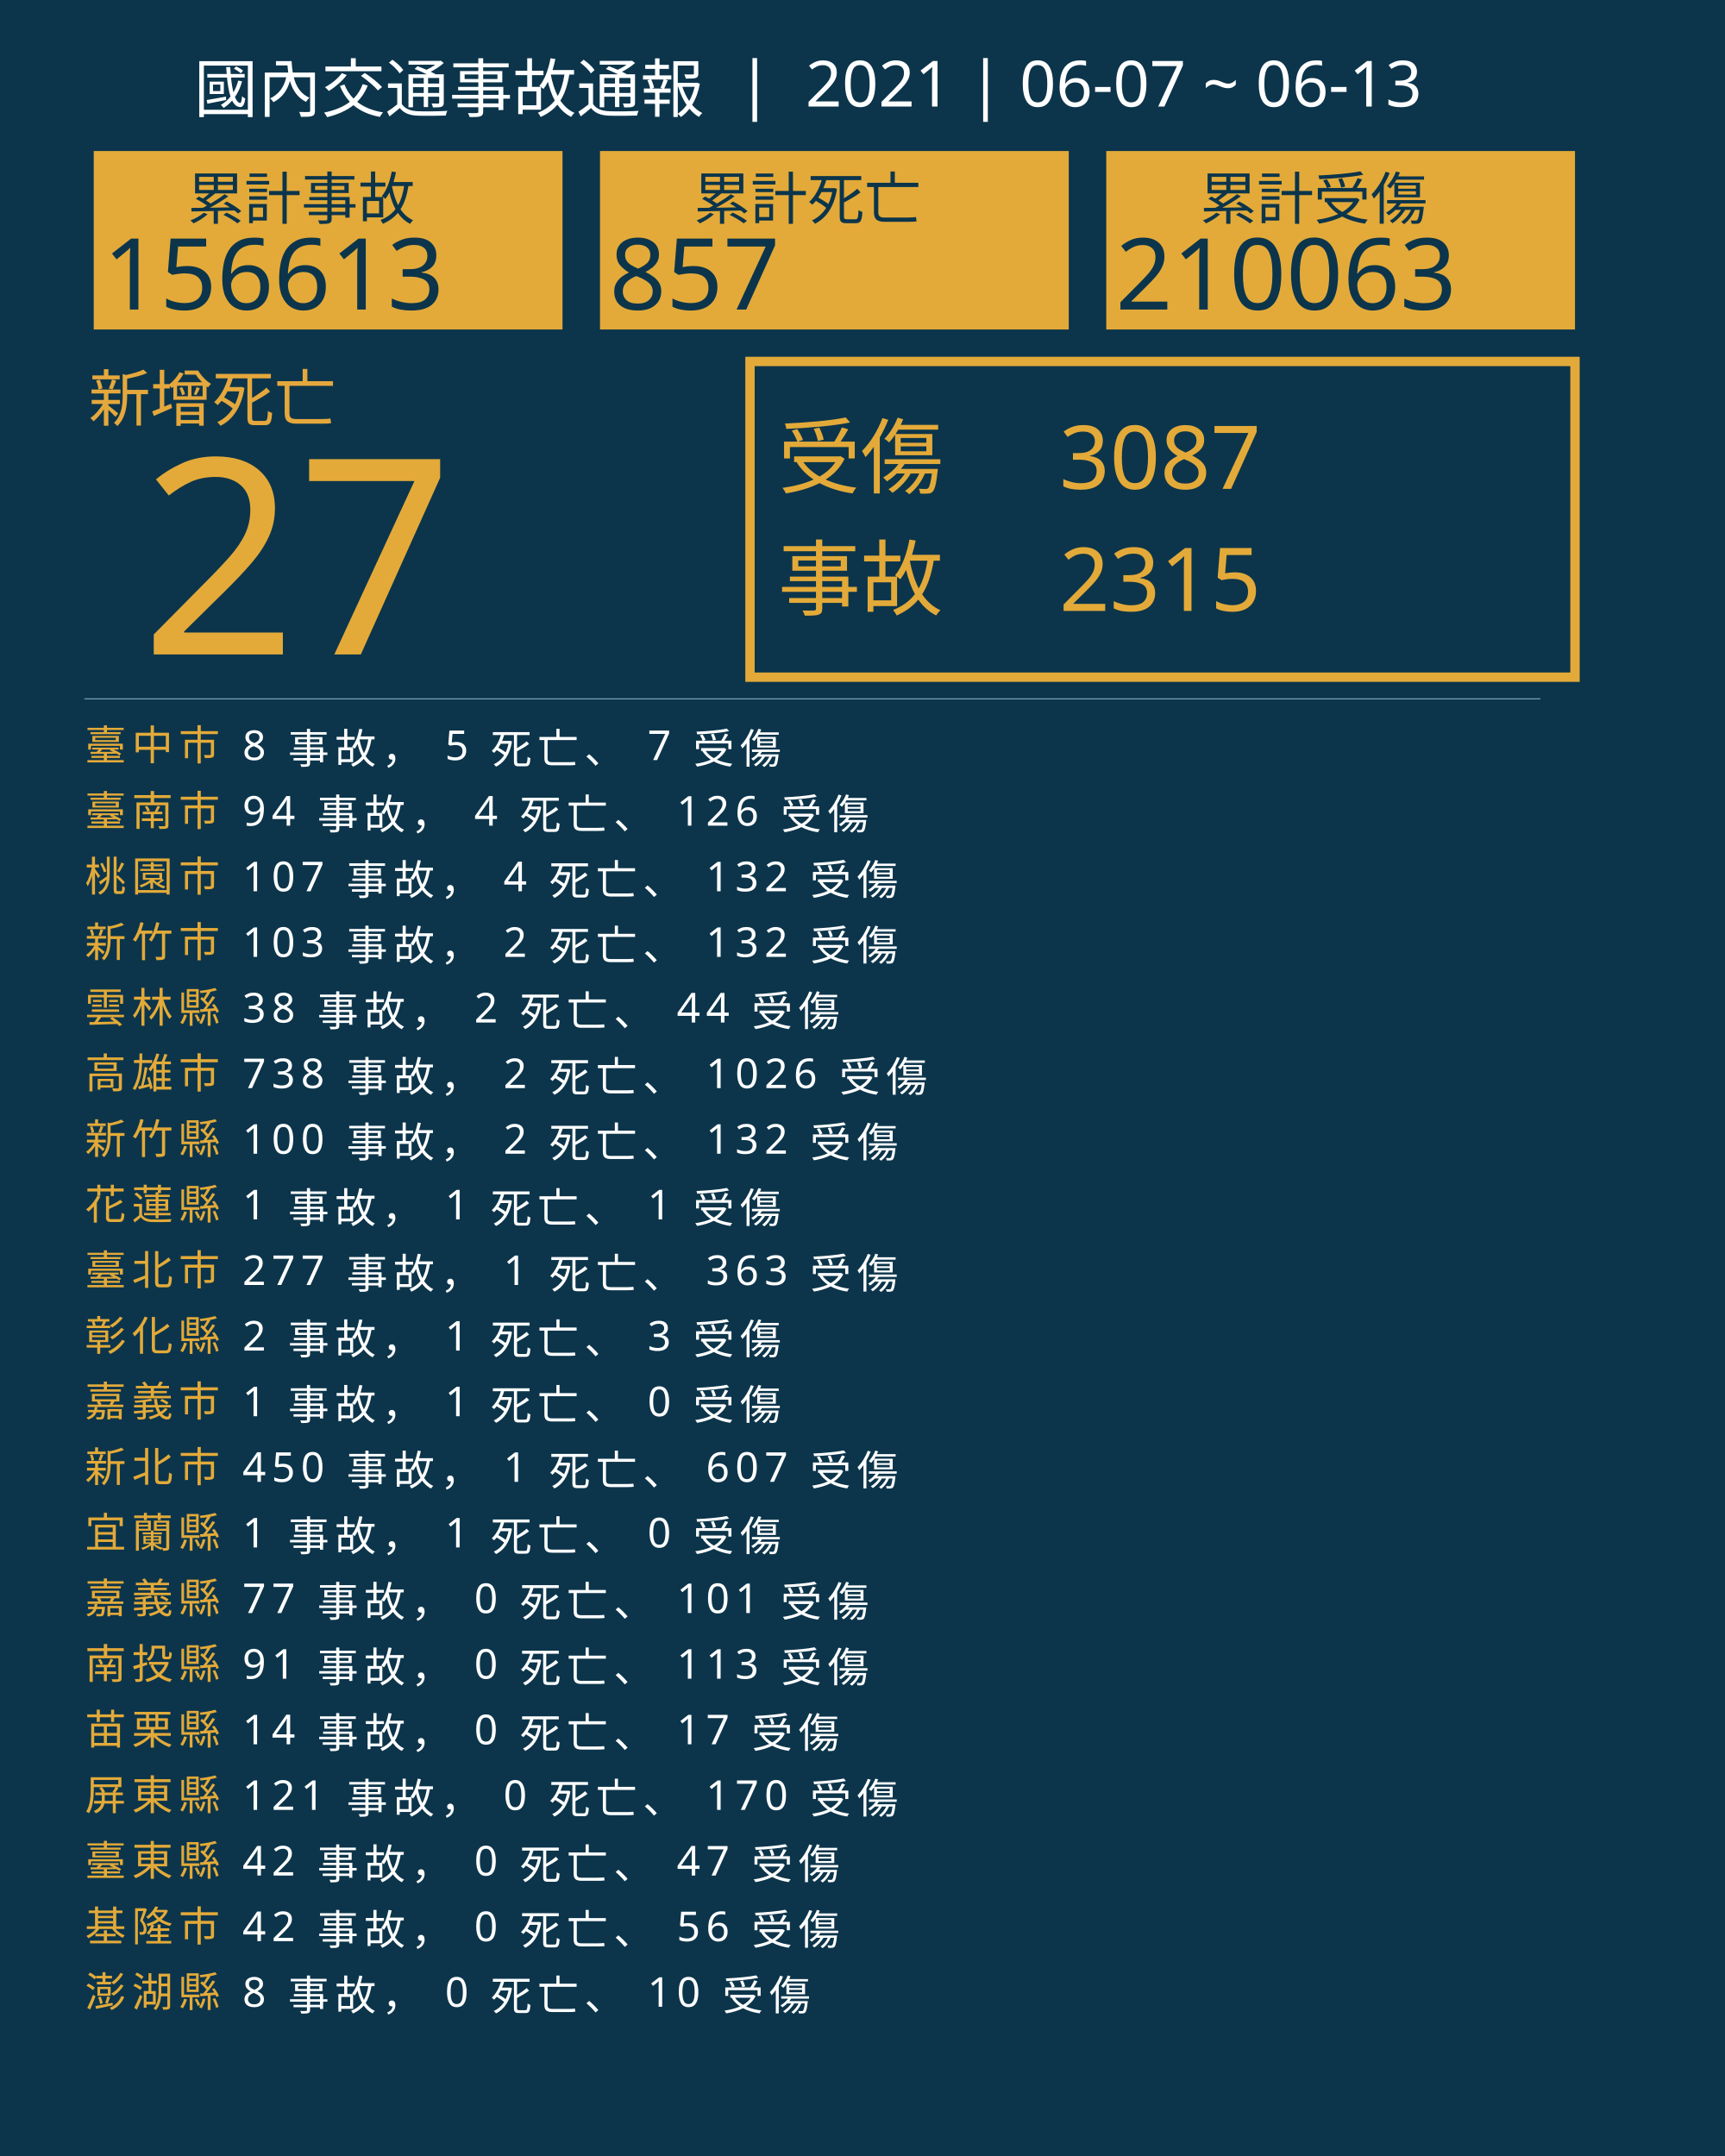
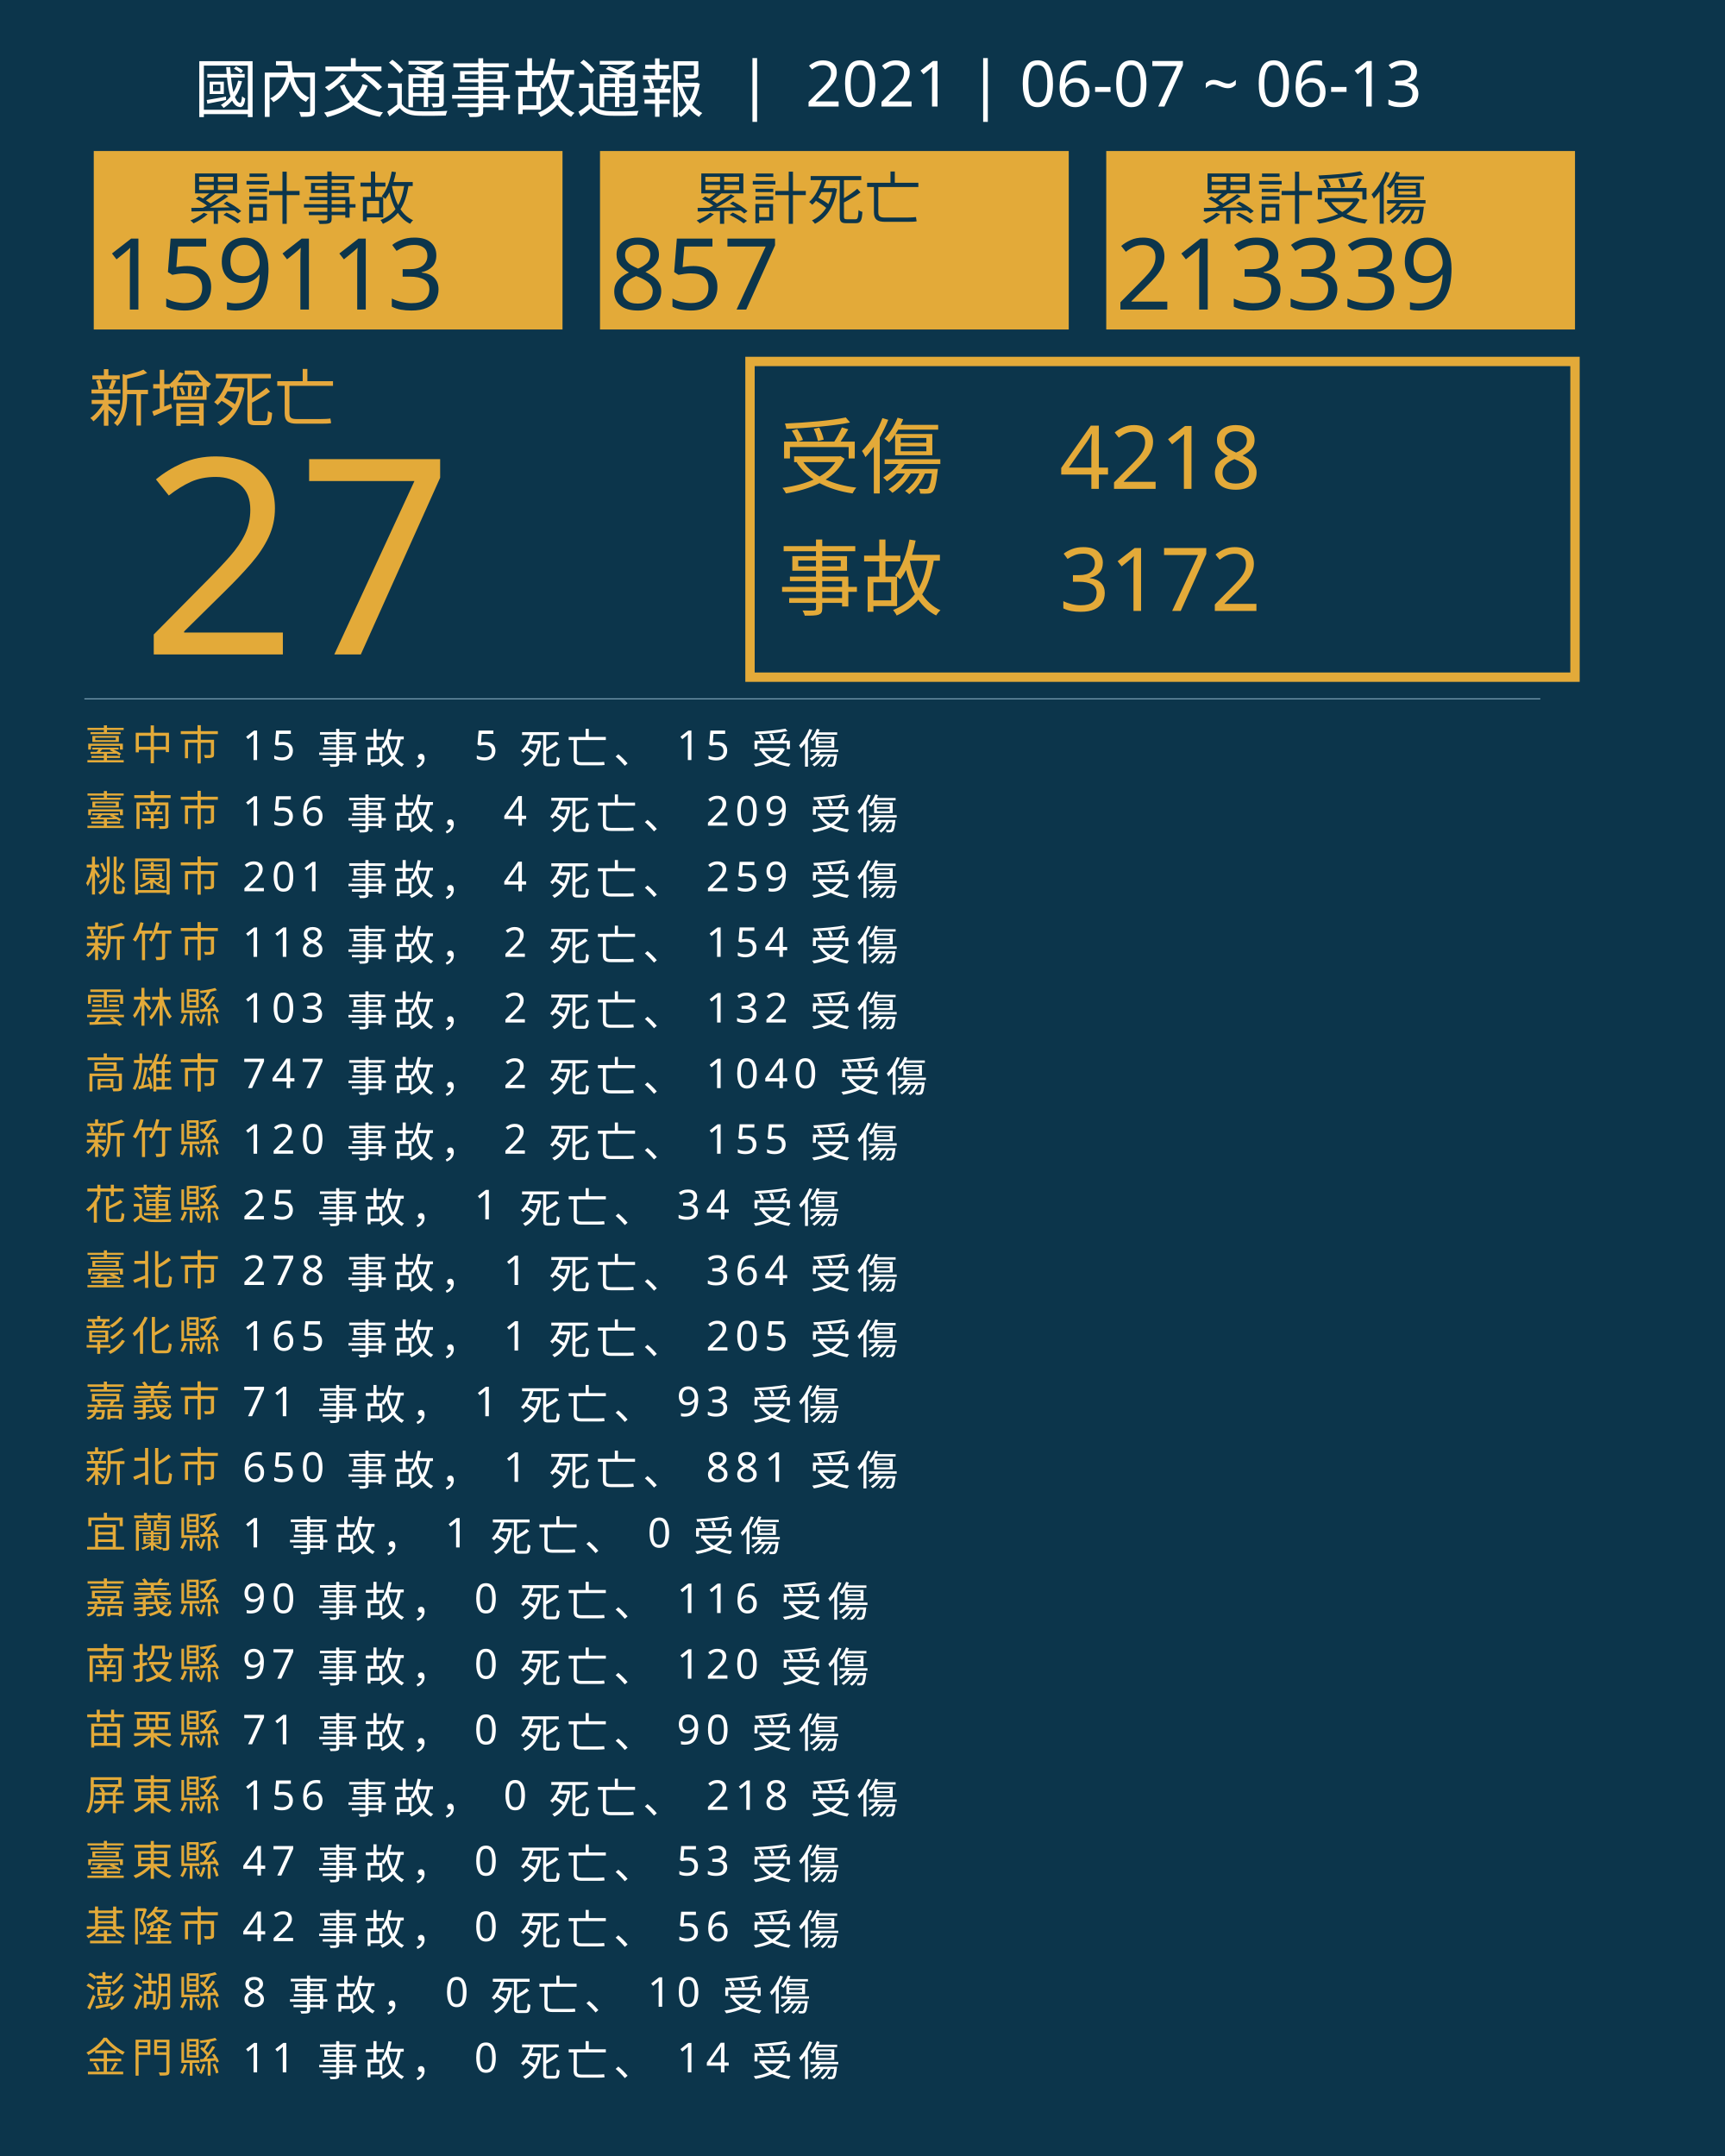
<svg xmlns="http://www.w3.org/2000/svg" version="1.1" id="圖層_1" x="0px" y="0px" viewBox="0 0 1840 2300" style="enable-background:new 0 0 1840 2300;" xml:space="preserve">
  <style type="text/css">
	.st0{fill:#0C354B;}
	.st1{fill:#E5A83D;}
	.st2{font-family:'NotoSansCJKtc-Bold-B5pc-H';}
	.st3{font-size:66px;}
	.st4{fill:#E3AA39;}
	.st5{font-family:'Arial-BoldMT';}
	.st6{font-size:291.776px;}
	.st7{fill:none;stroke:#E3AA39;stroke-miterlimit:10;stroke-width:10;}
	.st8{font-family:'NotoSansCJKtc-Light-B5pc-H';}
	.st9{font-size:88px;}
	.st10{font-family:'NotoSansCJKtc-Medium-B5pc-H';}
	.st11{font-size:94px;}
	.st12{fill:none;stroke:#8AAFC1;stroke-miterlimit:10;}
	.st13{font-size:60.649px;}
	.st14{font-size:106px;}
	.st15{fill:none;}
	.st16{font-size:44px;}
	.st17{letter-spacing:6;}
	.st18{fill:#FFFFFF;}
	.st19{letter-spacing:1;}
	.st20{font-size:68px;}
</style>
  <rect class="st0" width="1840" height="2300" />
  <text transform="matrix(1 0 0 1 94.5001 449.017)" class="st1 st2 st3">新增死亡</text>
  <g>
    <text transform="matrix(1 0 0 1 150 698.1412)" class="st4 st5 st6">27</text>
  </g>
  <g>
    <rect x="800" y="385.6" class="st7" width="880" height="336.8" />
    <g>
      <text transform="matrix(1 0 0 1 830 519.593)" class="st4 st8 st9">受傷</text>
-       <text transform="matrix(1 0 0 1 1130 521.5084)" class="st4 st10 st11">3087</text>
-       <text transform="matrix(1 0 0 1 1130 651.7274)" class="st4 st10 st11">2315</text>
+       <text transform="matrix(1 0 0 1 1130 521.5084)" class="st4 st10 st11">4218</text>
+       <text transform="matrix(1 0 0 1 1130 651.7274)" class="st4 st10 st11">3172</text>
      <text transform="matrix(1 0 0 1 830 649.4965)" class="st4 st8 st9">事故</text>
    </g>
  </g>
  <line class="st12" x1="90" y1="745.5" x2="1643" y2="745.5" />
  <g>
    <g>
      <rect x="100" y="161.1" class="st4" width="500" height="190.4" />
      <g>
        <text transform="matrix(1 0 0 1 200 233.9079)" class="st0 st10 st13">累計事故</text>
        <g>
-           <text transform="matrix(1 0 0 1 110 330.2121)" class="st0 st5 st14">156613</text>
+           <text transform="matrix(1 0 0 1 110 330.2121)" class="st0 st5 st14">159113</text>
        </g>
      </g>
    </g>
    <g>
      <rect x="640" y="161.1" class="st4" width="500" height="190.4" />
      <g>
        <text transform="matrix(1 0 0 1 740 233.908)" class="st0 st10 st13">累計死亡</text>
        <g>
          <text transform="matrix(1 0 0 1 650 330.2122)" class="st0 st5 st14">857</text>
        </g>
      </g>
    </g>
    <g>
      <rect x="1180" y="161.1" class="st4" width="500" height="190.4" />
      <g>
        <text transform="matrix(1 0 0 1 1280 233.908)" class="st0 st10 st13">累計受傷</text>
        <g>
-           <text transform="matrix(1 0 0 1 1190 330.2122)" class="st0 st5 st14">210063</text>
+           <text transform="matrix(1 0 0 1 1190 330.2122)" class="st0 st5 st14">213339</text>
        </g>
      </g>
    </g>
  </g>
  <rect x="90.6" y="772.1" class="st15" width="1141.8" height="314.8" />
  <text transform="matrix(1 0 0 1 90.5591 810.7965)">
    <tspan x="0" y="0" class="st4 st10 st16 st17">臺中市</tspan>
-     <tspan x="150.6" y="0" class="st18 st10 st16 st17"> 8 事故， 5 死亡、 7 受傷</tspan>
+     <tspan x="150.6" y="0" class="st18 st10 st16 st17"> 15 事故， 5 死亡、 15 受傷</tspan>
    <tspan x="0" y="70" class="st4 st10 st16 st17">臺南市</tspan>
-     <tspan x="150.6" y="70" class="st18 st10 st16 st17"> 94 事故， 4 死亡、 126 受傷</tspan>
+     <tspan x="150.6" y="70" class="st18 st10 st16 st17"> 156 事故， 4 死亡、 209 受傷</tspan>
    <tspan x="0" y="140" class="st4 st10 st16 st17">桃園市</tspan>
-     <tspan x="150.6" y="140" class="st18 st10 st16 st17"> 107 事故， 4 死亡、 132 受傷</tspan>
+     <tspan x="150.6" y="140" class="st18 st10 st16 st17"> 201 事故， 4 死亡、 259 受傷</tspan>
    <tspan x="0" y="210" class="st4 st10 st16 st17">新竹市</tspan>
-     <tspan x="150.6" y="210" class="st18 st10 st16 st17"> 103 事故， 2 死亡、 132 受傷</tspan>
+     <tspan x="150.6" y="210" class="st18 st10 st16 st17"> 118 事故， 2 死亡、 154 受傷</tspan>
    <tspan x="0" y="280" class="st4 st10 st16 st17">雲林縣</tspan>
-     <tspan x="150.6" y="280" class="st18 st10 st16 st17"> 38 事故， 2 死亡、 44 受傷</tspan>
+     <tspan x="150.6" y="280" class="st18 st10 st16 st17"> 103 事故， 2 死亡、 132 受傷</tspan>
    <tspan x="0" y="350" class="st4 st10 st16 st17">高雄市</tspan>
-     <tspan x="150.6" y="350" class="st18 st10 st16 st17"> 738 事故， 2 死亡、 1026 受傷</tspan>
+     <tspan x="150.6" y="350" class="st18 st10 st16 st17"> 747 事故， 2 死亡、 1040 受傷</tspan>
    <tspan x="0" y="420" class="st4 st10 st16 st17">新竹縣</tspan>
-     <tspan x="150.6" y="420" class="st18 st10 st16 st17"> 100 事故， 2 死亡、 132 受傷</tspan>
+     <tspan x="150.6" y="420" class="st18 st10 st16 st17"> 120 事故， 2 死亡、 155 受傷</tspan>
    <tspan x="0" y="490" class="st4 st10 st16 st17">花蓮縣</tspan>
-     <tspan x="150.6" y="490" class="st18 st10 st16 st17"> 1 事故， 1 死亡、 1 受傷</tspan>
+     <tspan x="150.6" y="490" class="st18 st10 st16 st17"> 25 事故， 1 死亡、 34 受傷</tspan>
    <tspan x="0" y="560" class="st4 st10 st16 st17">臺北市</tspan>
-     <tspan x="150.6" y="560" class="st18 st10 st16 st17"> 277 事故， 1 死亡、 363 受傷</tspan>
+     <tspan x="150.6" y="560" class="st18 st10 st16 st17"> 278 事故， 1 死亡、 364 受傷</tspan>
    <tspan x="0" y="630" class="st4 st10 st16 st17">彰化縣</tspan>
-     <tspan x="150.6" y="630" class="st18 st10 st16 st17"> 2 事故， 1 死亡、 3 受傷</tspan>
+     <tspan x="150.6" y="630" class="st18 st10 st16 st17"> 165 事故， 1 死亡、 205 受傷</tspan>
    <tspan x="0" y="700" class="st4 st10 st16 st17">嘉義市</tspan>
-     <tspan x="150.6" y="700" class="st18 st10 st16 st17"> 1 事故， 1 死亡、 0 受傷</tspan>
+     <tspan x="150.6" y="700" class="st18 st10 st16 st17"> 71 事故， 1 死亡、 93 受傷</tspan>
    <tspan x="0" y="770" class="st4 st10 st16 st17">新北市</tspan>
-     <tspan x="150.6" y="770" class="st18 st10 st16 st17"> 450 事故， 1 死亡、 607 受傷</tspan>
+     <tspan x="150.6" y="770" class="st18 st10 st16 st17"> 650 事故， 1 死亡、 881 受傷</tspan>
    <tspan x="0" y="840" class="st4 st10 st16 st17">宜蘭縣</tspan>
    <tspan x="150.6" y="840" class="st18 st10 st16 st17"> 1 事故， 1 死亡、 0 受傷</tspan>
    <tspan x="0" y="910" class="st4 st10 st16 st17">嘉義縣</tspan>
-     <tspan x="150.6" y="910" class="st18 st10 st16 st17"> 77 事故， 0 死亡、 101 受傷</tspan>
+     <tspan x="150.6" y="910" class="st18 st10 st16 st17"> 90 事故， 0 死亡、 116 受傷</tspan>
    <tspan x="0" y="980" class="st4 st10 st16 st17">南投縣</tspan>
-     <tspan x="150.6" y="980" class="st18 st10 st16 st17"> 91 事故， 0 死亡、 113 受傷</tspan>
+     <tspan x="150.6" y="980" class="st18 st10 st16 st17"> 97 事故， 0 死亡、 120 受傷</tspan>
    <tspan x="0" y="1050" class="st4 st10 st16 st17">苗栗縣</tspan>
-     <tspan x="150.6" y="1050" class="st18 st10 st16 st17"> 14 事故， 0 死亡、 17 受傷</tspan>
+     <tspan x="150.6" y="1050" class="st18 st10 st16 st17"> 71 事故， 0 死亡、 90 受傷</tspan>
    <tspan x="0" y="1120" class="st4 st10 st16 st17">屏東縣</tspan>
-     <tspan x="150.6" y="1120" class="st18 st10 st16 st17"> 121 事故， 0 死亡、 170 受傷</tspan>
+     <tspan x="150.6" y="1120" class="st18 st10 st16 st17"> 156 事故， 0 死亡、 218 受傷</tspan>
    <tspan x="0" y="1190" class="st4 st10 st16 st17">臺東縣</tspan>
-     <tspan x="150.6" y="1190" class="st18 st10 st16 st17"> 42 事故， 0 死亡、 47 受傷</tspan>
+     <tspan x="150.6" y="1190" class="st18 st10 st16 st17"> 47 事故， 0 死亡、 53 受傷</tspan>
    <tspan x="0" y="1260" class="st4 st10 st16 st17">基隆市</tspan>
    <tspan x="150.6" y="1260" class="st18 st10 st16 st17"> 42 事故， 0 死亡、 56 受傷</tspan>
    <tspan x="0" y="1330" class="st4 st10 st16 st17">澎湖縣</tspan>
    <tspan x="150.6" y="1330" class="st18 st10 st16 st17"> 8 事故， 0 死亡、 10 受傷</tspan>
+     <tspan x="0" y="1400" class="st4 st10 st16 st17">金門縣</tspan>
+     <tspan x="150.6" y="1400" class="st18 st10 st16 st17"> 11 事故， 0 死亡、 14 受傷</tspan>
  </text>
  <text transform="matrix(1 0 0 1 207 119.2712)" class="st18 st8 st20">國內交通事故通報  |  2021 | 06-07 ~ 06-13</text>
</svg>
